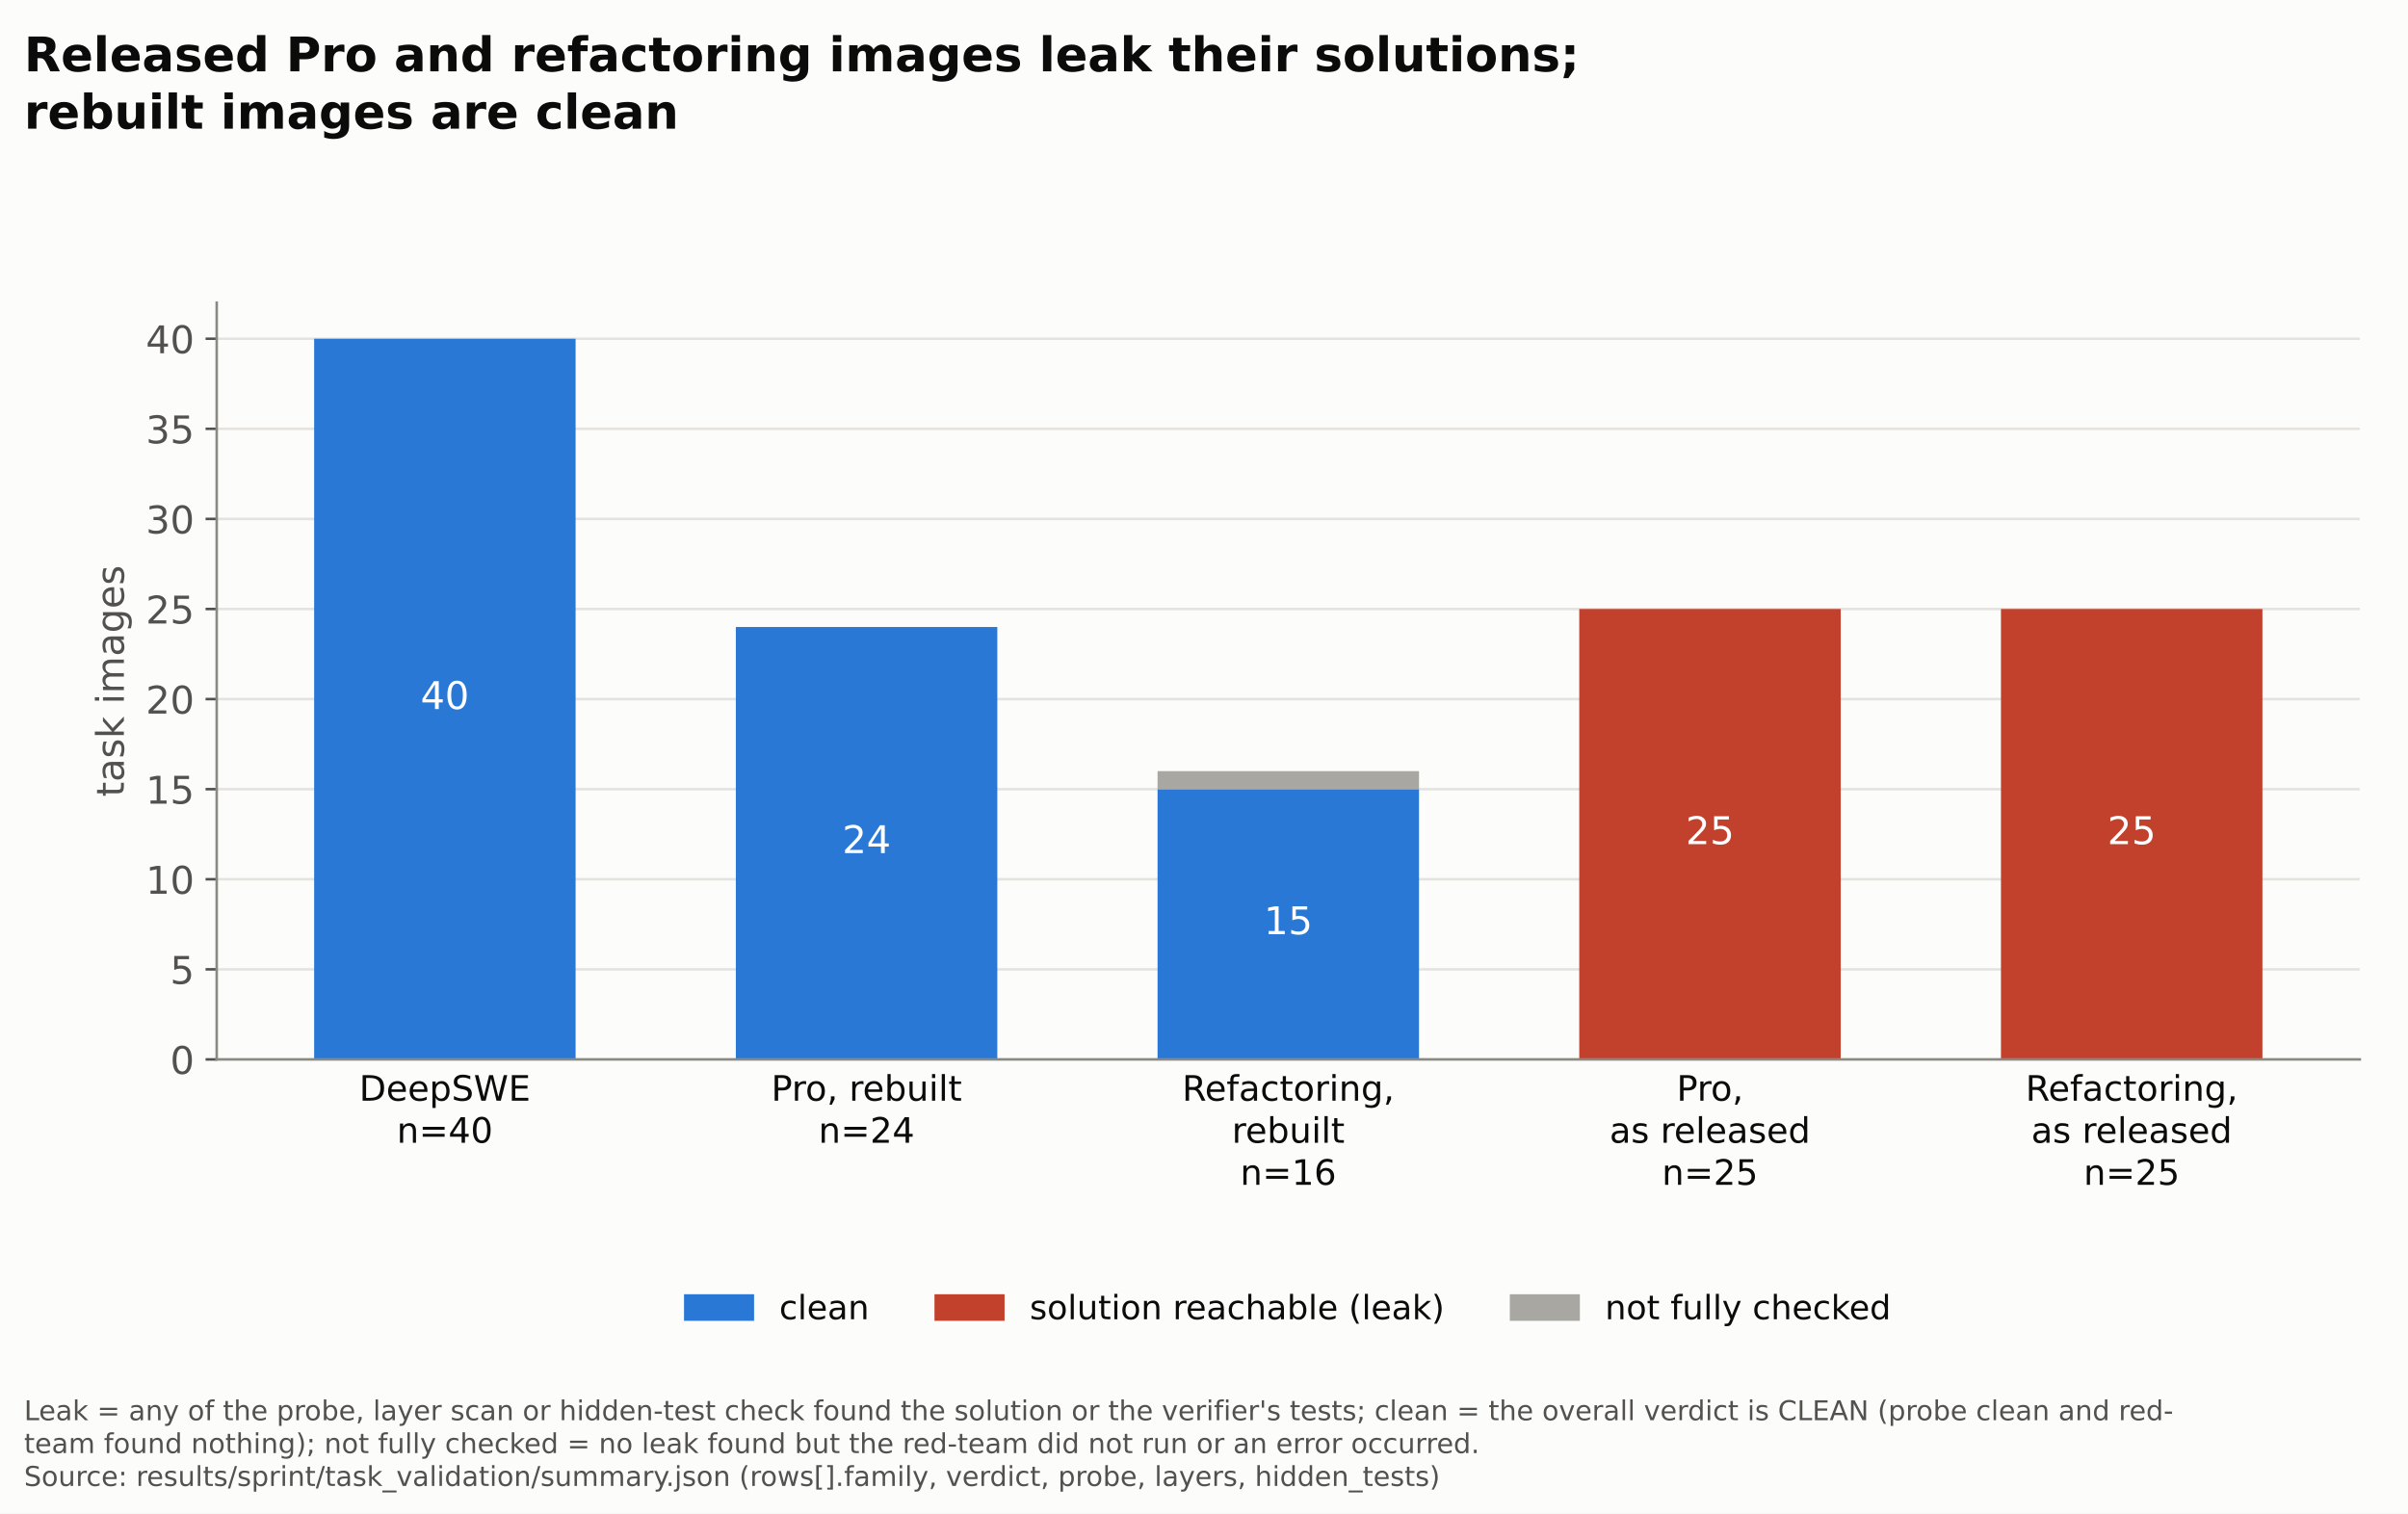
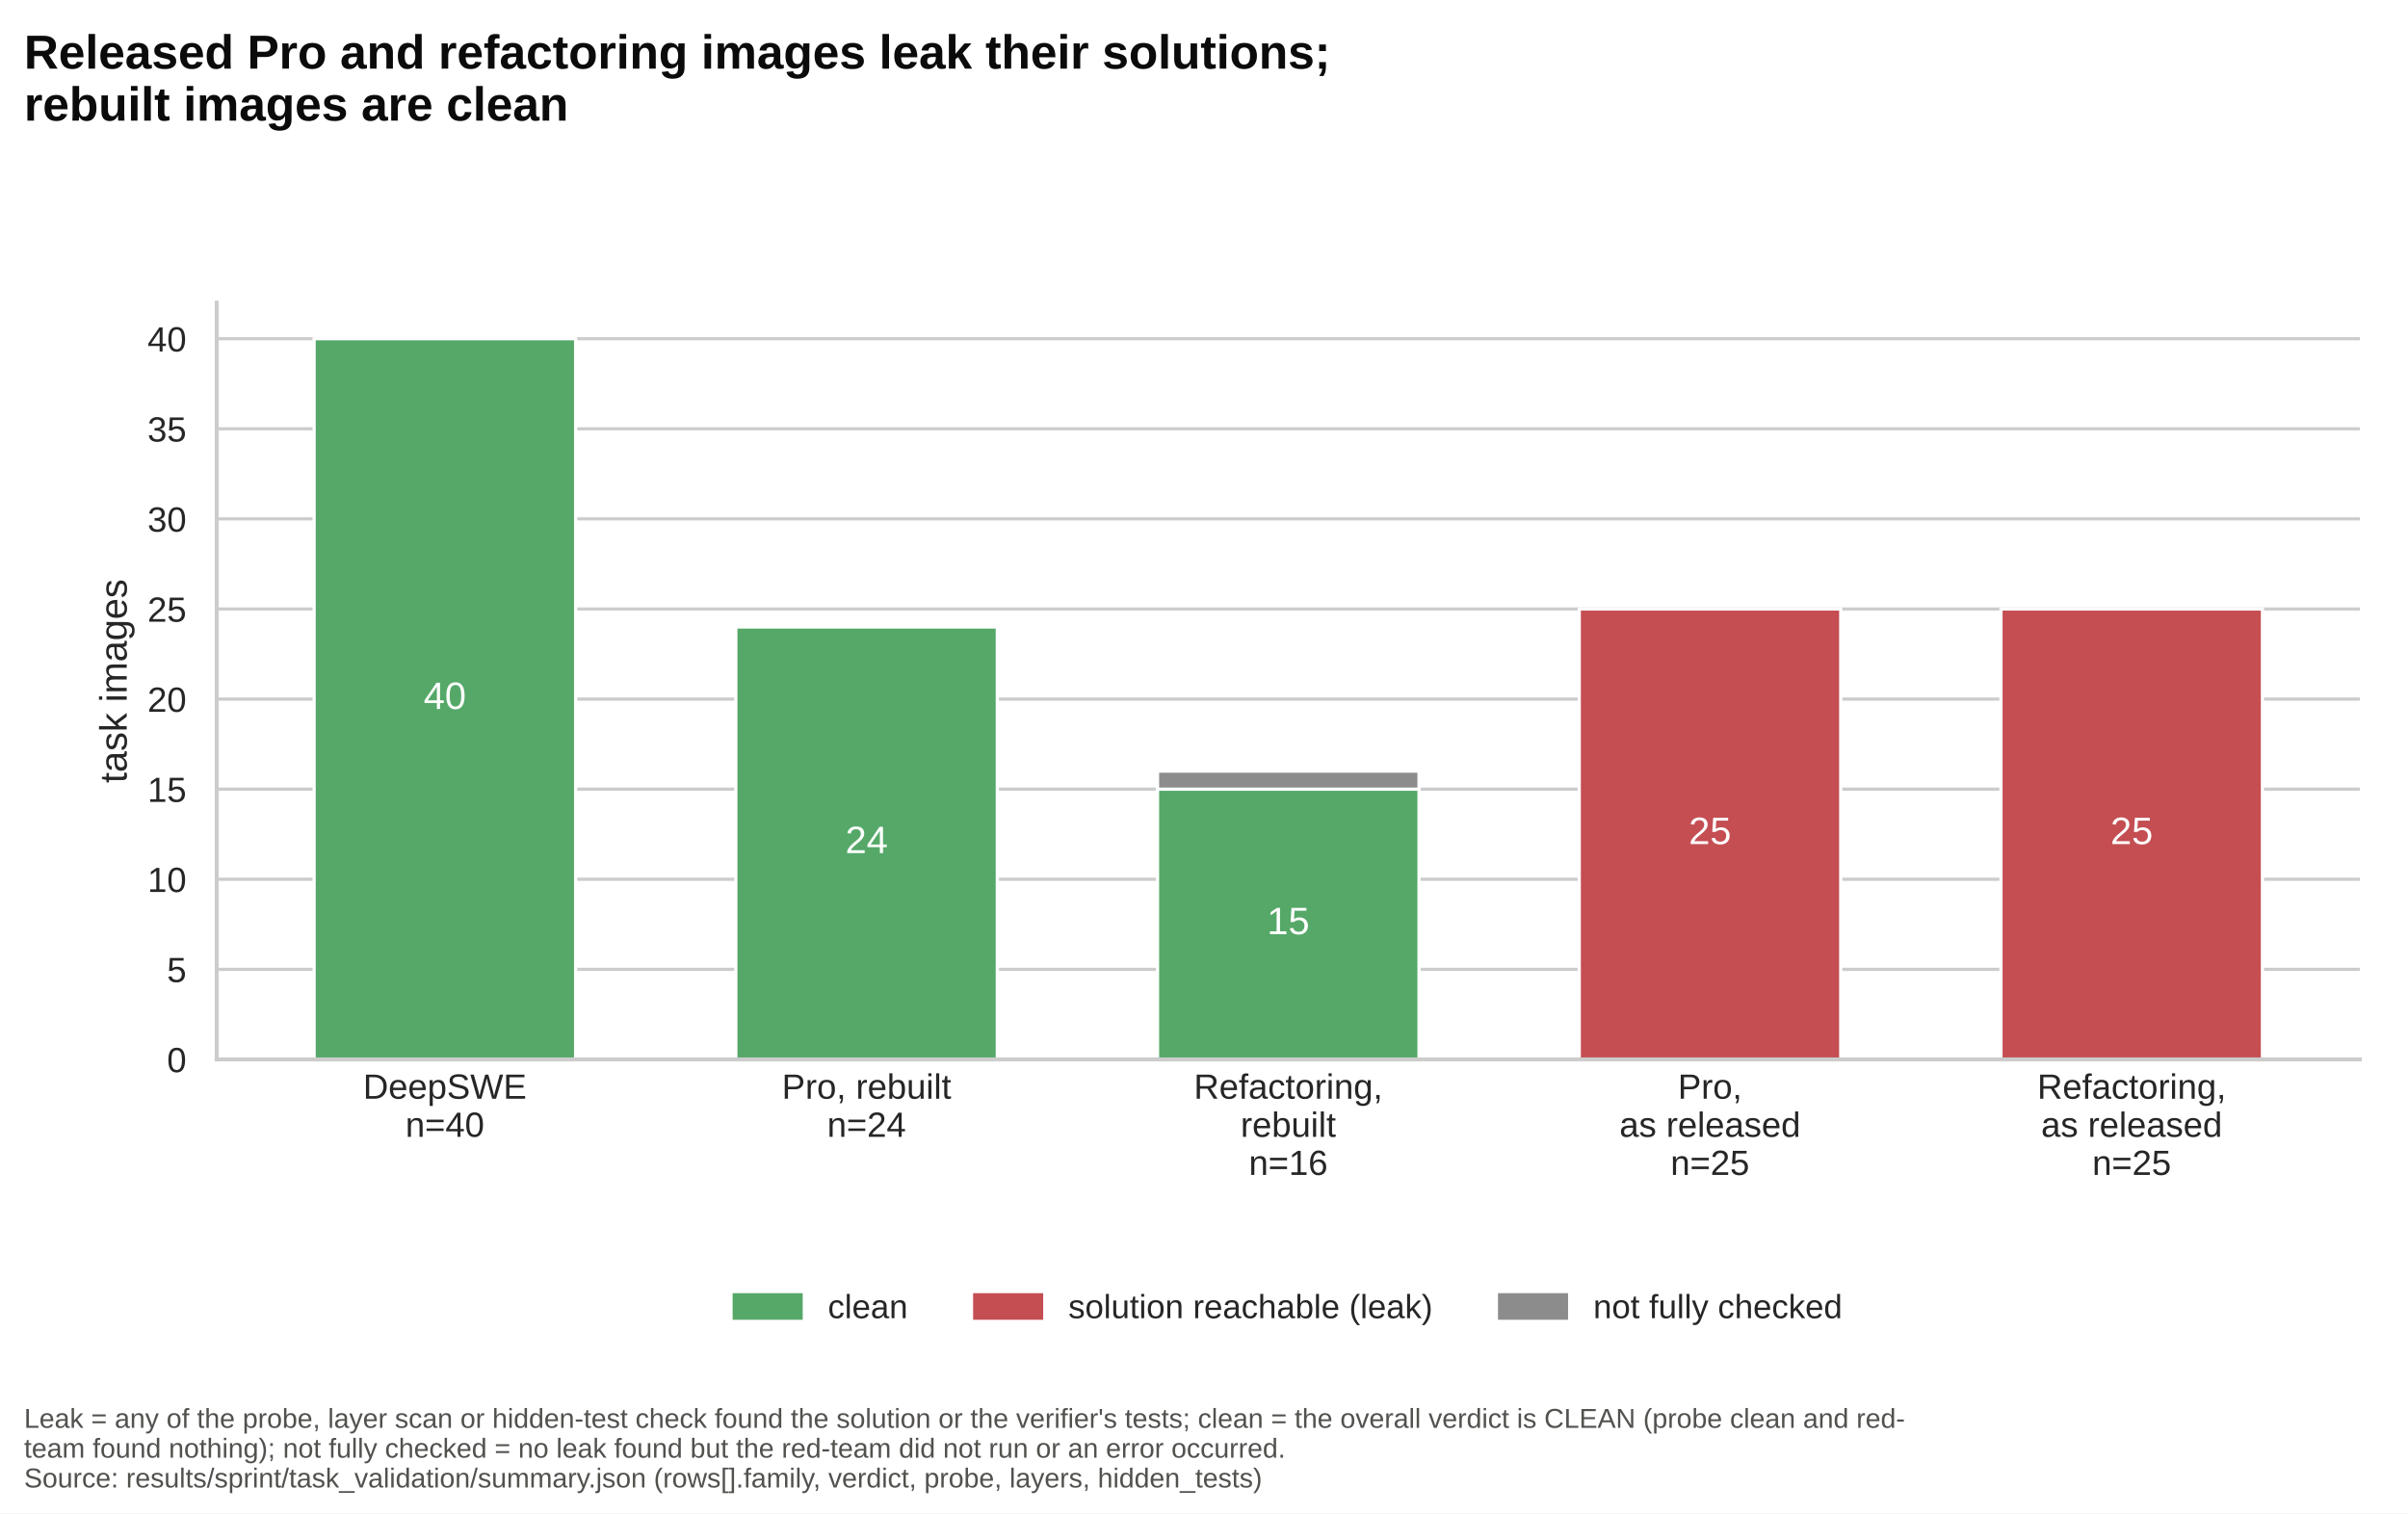
- <svg xmlns="http://www.w3.org/2000/svg" xmlns:xlink="http://www.w3.org/1999/xlink" width="756pt" height="475.2pt" viewBox="0 0 756 475.2" version="1.1">
+ <svg xmlns="http://www.w3.org/2000/svg" width="756pt" height="475.2pt" viewBox="0 0 756 475.2" version="1.1">
  <defs>
    <style type="text/css">*{stroke-linejoin: round; stroke-linecap: butt}</style>
  </defs>
  <g id="figure_1">
    <g id="patch_1">
-       <path d="M 0 475.2  L 756 475.2  L 756 0  L 0 0  z " style="fill: #fcfcfb" />
+       <path d="M 0 475.2  L 756 475.2  L 756 0  L 0 0  z " style="fill: #ffffff" />
    </g>
    <g id="axes_1">
      <g id="patch_2">
-         <path d="M 68.04 332.64  L 740.88 332.64  L 740.88 95.04  L 68.04 95.04  z " style="fill: #fcfcfb" />
+         <path d="M 68.04 332.64  L 740.88 332.64  L 740.88 95.04  L 68.04 95.04  z " style="fill: #ffffff" />
      </g>
      <g id="matplotlib.axis_1">
        <g id="xtick_1">
-           <g id="line2d_1" />
          <g id="text_1">
-             <text style="font-size: 11px; font-family: 'DejaVu Sans', 'Bitstream Vera Sans', 'Computer Modern Sans Serif', 'Lucida Grande', 'Verdana', 'Geneva', 'Lucid', 'Arial', 'Helvetica', 'Avant Garde', sans-serif; fill: #0b0b0b" transform="translate(112.7665 345.5985)">DeepSWE</text>
-             <text style="font-size: 11px; font-family: 'DejaVu Sans', 'Bitstream Vera Sans', 'Computer Modern Sans Serif', 'Lucida Grande', 'Verdana', 'Geneva', 'Lucid', 'Arial', 'Helvetica', 'Avant Garde', sans-serif; fill: #0b0b0b" transform="translate(124.5734 358.8006)">n=40</text>
+             <text style="font-size: 11px; font-family: 'Arial', 'DejaVu Sans', 'Liberation Sans', 'Bitstream Vera Sans', sans-serif; fill: #262626" transform="translate(113.9902 344.9728)">DeepSWE</text>
+             <text style="font-size: 11px; font-family: 'Arial', 'DejaVu Sans', 'Liberation Sans', 'Bitstream Vera Sans', sans-serif; fill: #262626" transform="translate(127.2787 356.9449)">n=40</text>
          </g>
        </g>
        <g id="xtick_2">
-           <g id="line2d_2" />
          <g id="text_2">
-             <text style="font-size: 11px; font-family: 'DejaVu Sans', 'Bitstream Vera Sans', 'Computer Modern Sans Serif', 'Lucida Grande', 'Verdana', 'Geneva', 'Lucid', 'Arial', 'Helvetica', 'Avant Garde', sans-serif; fill: #0b0b0b" transform="translate(242.1287 345.5994)">Pro, rebuilt</text>
-             <text style="font-size: 11px; font-family: 'DejaVu Sans', 'Bitstream Vera Sans', 'Computer Modern Sans Serif', 'Lucida Grande', 'Verdana', 'Geneva', 'Lucid', 'Arial', 'Helvetica', 'Avant Garde', sans-serif; fill: #0b0b0b" transform="translate(256.9701 358.8015)">n=24</text>
+             <text style="font-size: 11px; font-family: 'Arial', 'DejaVu Sans', 'Liberation Sans', 'Bitstream Vera Sans', sans-serif; fill: #262626" transform="translate(245.4699 344.9728)">Pro, rebuilt</text>
+             <text style="font-size: 11px; font-family: 'Arial', 'DejaVu Sans', 'Liberation Sans', 'Bitstream Vera Sans', sans-serif; fill: #262626" transform="translate(259.6754 356.9449)">n=24</text>
          </g>
        </g>
        <g id="xtick_3">
-           <g id="line2d_3" />
          <g id="text_3">
-             <text style="font-size: 11px; font-family: 'DejaVu Sans', 'Bitstream Vera Sans', 'Computer Modern Sans Serif', 'Lucida Grande', 'Verdana', 'Geneva', 'Lucid', 'Arial', 'Helvetica', 'Avant Garde', sans-serif; fill: #0b0b0b" transform="translate(371.1343 345.5994)">Refactoring,</text>
-             <text style="font-size: 11px; font-family: 'DejaVu Sans', 'Bitstream Vera Sans', 'Computer Modern Sans Serif', 'Lucida Grande', 'Verdana', 'Geneva', 'Lucid', 'Arial', 'Helvetica', 'Avant Garde', sans-serif; fill: #0b0b0b" transform="translate(386.7466 358.8024)">rebuilt</text>
-             <text style="font-size: 11px; font-family: 'DejaVu Sans', 'Bitstream Vera Sans', 'Computer Modern Sans Serif', 'Lucida Grande', 'Verdana', 'Geneva', 'Lucid', 'Arial', 'Helvetica', 'Avant Garde', sans-serif; fill: #0b0b0b" transform="translate(389.3668 372.0045)">n=16</text>
+             <text style="font-size: 11px; font-family: 'Arial', 'DejaVu Sans', 'Liberation Sans', 'Bitstream Vera Sans', sans-serif; fill: #262626" transform="translate(374.8081 344.9728)">Refactoring,</text>
+             <text style="font-size: 11px; font-family: 'Arial', 'DejaVu Sans', 'Liberation Sans', 'Bitstream Vera Sans', sans-serif; fill: #262626" transform="translate(389.4811 356.9451)">rebuilt</text>
+             <text style="font-size: 11px; font-family: 'Arial', 'DejaVu Sans', 'Liberation Sans', 'Bitstream Vera Sans', sans-serif; fill: #262626" transform="translate(392.0721 368.9173)">n=16</text>
          </g>
        </g>
        <g id="xtick_4">
-           <g id="line2d_4" />
          <g id="text_4">
-             <text style="font-size: 11px; font-family: 'DejaVu Sans', 'Bitstream Vera Sans', 'Computer Modern Sans Serif', 'Lucida Grande', 'Verdana', 'Geneva', 'Lucid', 'Arial', 'Helvetica', 'Avant Garde', sans-serif; fill: #0b0b0b" transform="translate(526.3835 345.5985)">Pro,</text>
-             <text style="font-size: 11px; font-family: 'DejaVu Sans', 'Bitstream Vera Sans', 'Computer Modern Sans Serif', 'Lucida Grande', 'Verdana', 'Geneva', 'Lucid', 'Arial', 'Helvetica', 'Avant Garde', sans-serif; fill: #0b0b0b" transform="translate(505.3254 358.8015)">as released</text>
-             <text style="font-size: 11px; font-family: 'DejaVu Sans', 'Bitstream Vera Sans', 'Computer Modern Sans Serif', 'Lucida Grande', 'Verdana', 'Geneva', 'Lucid', 'Arial', 'Helvetica', 'Avant Garde', sans-serif; fill: #0b0b0b" transform="translate(521.7635 372.0037)">n=25</text>
+             <text style="font-size: 11px; font-family: 'Arial', 'DejaVu Sans', 'Liberation Sans', 'Bitstream Vera Sans', sans-serif; fill: #262626" transform="translate(526.7702 344.9728)">Pro,</text>
+             <text style="font-size: 11px; font-family: 'Arial', 'DejaVu Sans', 'Liberation Sans', 'Bitstream Vera Sans', sans-serif; fill: #262626" transform="translate(508.4243 356.9449)">as released</text>
+             <text style="font-size: 11px; font-family: 'Arial', 'DejaVu Sans', 'Liberation Sans', 'Bitstream Vera Sans', sans-serif; fill: #262626" transform="translate(524.4688 368.9171)">n=25</text>
          </g>
        </g>
        <g id="xtick_5">
-           <g id="line2d_5" />
          <g id="text_5">
-             <text style="font-size: 11px; font-family: 'DejaVu Sans', 'Bitstream Vera Sans', 'Computer Modern Sans Serif', 'Lucida Grande', 'Verdana', 'Geneva', 'Lucid', 'Arial', 'Helvetica', 'Avant Garde', sans-serif; fill: #0b0b0b" transform="translate(635.9277 345.5994)">Refactoring,</text>
-             <text style="font-size: 11px; font-family: 'DejaVu Sans', 'Bitstream Vera Sans', 'Computer Modern Sans Serif', 'Lucida Grande', 'Verdana', 'Geneva', 'Lucid', 'Arial', 'Helvetica', 'Avant Garde', sans-serif; fill: #0b0b0b" transform="translate(637.7221 358.8024)">as released</text>
-             <text style="font-size: 11px; font-family: 'DejaVu Sans', 'Bitstream Vera Sans', 'Computer Modern Sans Serif', 'Lucida Grande', 'Verdana', 'Geneva', 'Lucid', 'Arial', 'Helvetica', 'Avant Garde', sans-serif; fill: #0b0b0b" transform="translate(654.1602 372.0045)">n=25</text>
+             <text style="font-size: 11px; font-family: 'Arial', 'DejaVu Sans', 'Liberation Sans', 'Bitstream Vera Sans', sans-serif; fill: #262626" transform="translate(639.6015 344.9728)">Refactoring,</text>
+             <text style="font-size: 11px; font-family: 'Arial', 'DejaVu Sans', 'Liberation Sans', 'Bitstream Vera Sans', sans-serif; fill: #262626" transform="translate(640.821 356.9451)">as released</text>
+             <text style="font-size: 11px; font-family: 'Arial', 'DejaVu Sans', 'Liberation Sans', 'Bitstream Vera Sans', sans-serif; fill: #262626" transform="translate(656.8655 368.9173)">n=25</text>
          </g>
        </g>
      </g>
      <g id="matplotlib.axis_2">
        <g id="ytick_1">
+           <g id="line2d_1">
+             <path d="M 68.04 332.64  L 740.88 332.64  " clip-path="url(#p49c14de460)" style="fill: none; stroke: #cccccc; stroke-linecap: round" />
+           </g>
+           <g id="text_6">
+             <text style="font-size: 11px; font-family: 'Arial', 'DejaVu Sans', 'Liberation Sans', 'Bitstream Vera Sans', sans-serif; text-anchor: end; fill: #262626" x="58.54" y="336.644" transform="rotate(-0 58.54 336.6442)">0</text>
+           </g>
+         </g>
+         <g id="ytick_2">
+           <g id="line2d_2">
+             <path d="M 68.04 304.354  L 740.88 304.354  " clip-path="url(#p49c14de460)" style="fill: none; stroke: #cccccc; stroke-linecap: round" />
+           </g>
+           <g id="text_7">
+             <text style="font-size: 11px; font-family: 'Arial', 'DejaVu Sans', 'Liberation Sans', 'Bitstream Vera Sans', sans-serif; text-anchor: end; fill: #262626" x="58.54" y="308.358" transform="rotate(-0 58.54 308.3584)">5</text>
+           </g>
+         </g>
+         <g id="ytick_3">
+           <g id="line2d_3">
+             <path d="M 68.04 276.069  L 740.88 276.069  " clip-path="url(#p49c14de460)" style="fill: none; stroke: #cccccc; stroke-linecap: round" />
+           </g>
+           <g id="text_8">
+             <text style="font-size: 11px; font-family: 'Arial', 'DejaVu Sans', 'Liberation Sans', 'Bitstream Vera Sans', sans-serif; text-anchor: end; fill: #262626" x="58.54" y="280.073" transform="rotate(-0 58.54 280.0727)">10</text>
+           </g>
+         </g>
+         <g id="ytick_4">
+           <g id="line2d_4">
+             <path d="M 68.04 247.783  L 740.88 247.783  " clip-path="url(#p49c14de460)" style="fill: none; stroke: #cccccc; stroke-linecap: round" />
+           </g>
+           <g id="text_9">
+             <text style="font-size: 11px; font-family: 'Arial', 'DejaVu Sans', 'Liberation Sans', 'Bitstream Vera Sans', sans-serif; text-anchor: end; fill: #262626" x="58.54" y="251.787" transform="rotate(-0 58.54 251.787)">15</text>
+           </g>
+         </g>
+         <g id="ytick_5">
+           <g id="line2d_5">
+             <path d="M 68.04 219.497  L 740.88 219.497  " clip-path="url(#p49c14de460)" style="fill: none; stroke: #cccccc; stroke-linecap: round" />
+           </g>
+           <g id="text_10">
+             <text style="font-size: 11px; font-family: 'Arial', 'DejaVu Sans', 'Liberation Sans', 'Bitstream Vera Sans', sans-serif; text-anchor: end; fill: #262626" x="58.54" y="223.501" transform="rotate(-0 58.54 223.5013)">20</text>
+           </g>
+         </g>
+         <g id="ytick_6">
          <g id="line2d_6">
-             <path d="M 68.04 332.64  L 740.88 332.64  " clip-path="url(#pecd1e2dd4f)" style="fill: none; stroke: #e4e3df; stroke-width: 0.8; stroke-linecap: square" />
-           </g>
+             <path d="M 68.04 191.211  L 740.88 191.211  " clip-path="url(#p49c14de460)" style="fill: none; stroke: #cccccc; stroke-linecap: round" />
+           </g>
+           <g id="text_11">
+             <text style="font-size: 11px; font-family: 'Arial', 'DejaVu Sans', 'Liberation Sans', 'Bitstream Vera Sans', sans-serif; text-anchor: end; fill: #262626" x="58.54" y="195.216" transform="rotate(-0 58.54 195.2156)">25</text>
+           </g>
+         </g>
+         <g id="ytick_7">
          <g id="line2d_7">
-             <defs>
-               <path id="ma52564b66b" d="M 0 0  L -3.5 0  " style="stroke: #52514e; stroke-width: 0.8" />
-             </defs>
-             <g>
-               <use xlink:href="#ma52564b66b" x="68.04" y="332.64" style="fill: #52514e; stroke: #52514e; stroke-width: 0.8" />
-             </g>
-           </g>
-           <g id="text_6">
-             <text style="font-size: 12px; font-family: 'DejaVu Sans', 'Bitstream Vera Sans', 'Computer Modern Sans Serif', 'Lucida Grande', 'Verdana', 'Geneva', 'Lucid', 'Arial', 'Helvetica', 'Avant Garde', sans-serif; text-anchor: end; fill: #52514e" x="61.04" y="337.199" transform="rotate(-0 61.04 337.1986)">0</text>
-           </g>
-         </g>
-         <g id="ytick_2">
+             <path d="M 68.04 162.926  L 740.88 162.926  " clip-path="url(#p49c14de460)" style="fill: none; stroke: #cccccc; stroke-linecap: round" />
+           </g>
+           <g id="text_12">
+             <text style="font-size: 11px; font-family: 'Arial', 'DejaVu Sans', 'Liberation Sans', 'Bitstream Vera Sans', sans-serif; text-anchor: end; fill: #262626" x="58.54" y="166.93" transform="rotate(-0 58.54 166.9299)">30</text>
+           </g>
+         </g>
+         <g id="ytick_8">
          <g id="line2d_8">
-             <path d="M 68.04 304.354  L 740.88 304.354  " clip-path="url(#pecd1e2dd4f)" style="fill: none; stroke: #e4e3df; stroke-width: 0.8; stroke-linecap: square" />
-           </g>
+             <path d="M 68.04 134.64  L 740.88 134.64  " clip-path="url(#p49c14de460)" style="fill: none; stroke: #cccccc; stroke-linecap: round" />
+           </g>
+           <g id="text_13">
+             <text style="font-size: 11px; font-family: 'Arial', 'DejaVu Sans', 'Liberation Sans', 'Bitstream Vera Sans', sans-serif; text-anchor: end; fill: #262626" x="58.54" y="138.644" transform="rotate(-0 58.54 138.6441)">35</text>
+           </g>
+         </g>
+         <g id="ytick_9">
          <g id="line2d_9">
-             <g>
-               <use xlink:href="#ma52564b66b" x="68.04" y="304.354" style="fill: #52514e; stroke: #52514e; stroke-width: 0.8" />
-             </g>
-           </g>
-           <g id="text_7">
-             <text style="font-size: 12px; font-family: 'DejaVu Sans', 'Bitstream Vera Sans', 'Computer Modern Sans Serif', 'Lucida Grande', 'Verdana', 'Geneva', 'Lucid', 'Arial', 'Helvetica', 'Avant Garde', sans-serif; text-anchor: end; fill: #52514e" x="61.04" y="308.913" transform="rotate(-0 61.04 308.9129)">5</text>
-           </g>
-         </g>
-         <g id="ytick_3">
-           <g id="line2d_10">
-             <path d="M 68.04 276.069  L 740.88 276.069  " clip-path="url(#pecd1e2dd4f)" style="fill: none; stroke: #e4e3df; stroke-width: 0.8; stroke-linecap: square" />
-           </g>
-           <g id="line2d_11">
-             <g>
-               <use xlink:href="#ma52564b66b" x="68.04" y="276.069" style="fill: #52514e; stroke: #52514e; stroke-width: 0.8" />
-             </g>
-           </g>
-           <g id="text_8">
-             <text style="font-size: 12px; font-family: 'DejaVu Sans', 'Bitstream Vera Sans', 'Computer Modern Sans Serif', 'Lucida Grande', 'Verdana', 'Geneva', 'Lucid', 'Arial', 'Helvetica', 'Avant Garde', sans-serif; text-anchor: end; fill: #52514e" x="61.04" y="280.627" transform="rotate(-0 61.04 280.6272)">10</text>
-           </g>
-         </g>
-         <g id="ytick_4">
-           <g id="line2d_12">
-             <path d="M 68.04 247.783  L 740.88 247.783  " clip-path="url(#pecd1e2dd4f)" style="fill: none; stroke: #e4e3df; stroke-width: 0.8; stroke-linecap: square" />
-           </g>
-           <g id="line2d_13">
-             <g>
-               <use xlink:href="#ma52564b66b" x="68.04" y="247.783" style="fill: #52514e; stroke: #52514e; stroke-width: 0.8" />
-             </g>
-           </g>
-           <g id="text_9">
-             <text style="font-size: 12px; font-family: 'DejaVu Sans', 'Bitstream Vera Sans', 'Computer Modern Sans Serif', 'Lucida Grande', 'Verdana', 'Geneva', 'Lucid', 'Arial', 'Helvetica', 'Avant Garde', sans-serif; text-anchor: end; fill: #52514e" x="61.04" y="252.341" transform="rotate(-0 61.04 252.3415)">15</text>
-           </g>
-         </g>
-         <g id="ytick_5">
-           <g id="line2d_14">
-             <path d="M 68.04 219.497  L 740.88 219.497  " clip-path="url(#pecd1e2dd4f)" style="fill: none; stroke: #e4e3df; stroke-width: 0.8; stroke-linecap: square" />
-           </g>
-           <g id="line2d_15">
-             <g>
-               <use xlink:href="#ma52564b66b" x="68.04" y="219.497" style="fill: #52514e; stroke: #52514e; stroke-width: 0.8" />
-             </g>
-           </g>
-           <g id="text_10">
-             <text style="font-size: 12px; font-family: 'DejaVu Sans', 'Bitstream Vera Sans', 'Computer Modern Sans Serif', 'Lucida Grande', 'Verdana', 'Geneva', 'Lucid', 'Arial', 'Helvetica', 'Avant Garde', sans-serif; text-anchor: end; fill: #52514e" x="61.04" y="224.056" transform="rotate(-0 61.04 224.0557)">20</text>
-           </g>
-         </g>
-         <g id="ytick_6">
-           <g id="line2d_16">
-             <path d="M 68.04 191.211  L 740.88 191.211  " clip-path="url(#pecd1e2dd4f)" style="fill: none; stroke: #e4e3df; stroke-width: 0.8; stroke-linecap: square" />
-           </g>
-           <g id="line2d_17">
-             <g>
-               <use xlink:href="#ma52564b66b" x="68.04" y="191.211" style="fill: #52514e; stroke: #52514e; stroke-width: 0.8" />
-             </g>
-           </g>
-           <g id="text_11">
-             <text style="font-size: 12px; font-family: 'DejaVu Sans', 'Bitstream Vera Sans', 'Computer Modern Sans Serif', 'Lucida Grande', 'Verdana', 'Geneva', 'Lucid', 'Arial', 'Helvetica', 'Avant Garde', sans-serif; text-anchor: end; fill: #52514e" x="61.04" y="195.77" transform="rotate(-0 61.04 195.77)">25</text>
-           </g>
-         </g>
-         <g id="ytick_7">
-           <g id="line2d_18">
-             <path d="M 68.04 162.926  L 740.88 162.926  " clip-path="url(#pecd1e2dd4f)" style="fill: none; stroke: #e4e3df; stroke-width: 0.8; stroke-linecap: square" />
-           </g>
-           <g id="line2d_19">
-             <g>
-               <use xlink:href="#ma52564b66b" x="68.04" y="162.926" style="fill: #52514e; stroke: #52514e; stroke-width: 0.8" />
-             </g>
-           </g>
-           <g id="text_12">
-             <text style="font-size: 12px; font-family: 'DejaVu Sans', 'Bitstream Vera Sans', 'Computer Modern Sans Serif', 'Lucida Grande', 'Verdana', 'Geneva', 'Lucid', 'Arial', 'Helvetica', 'Avant Garde', sans-serif; text-anchor: end; fill: #52514e" x="61.04" y="167.484" transform="rotate(-0 61.04 167.4843)">30</text>
-           </g>
-         </g>
-         <g id="ytick_8">
-           <g id="line2d_20">
-             <path d="M 68.04 134.64  L 740.88 134.64  " clip-path="url(#pecd1e2dd4f)" style="fill: none; stroke: #e4e3df; stroke-width: 0.8; stroke-linecap: square" />
-           </g>
-           <g id="line2d_21">
-             <g>
-               <use xlink:href="#ma52564b66b" x="68.04" y="134.64" style="fill: #52514e; stroke: #52514e; stroke-width: 0.8" />
-             </g>
-           </g>
-           <g id="text_13">
-             <text style="font-size: 12px; font-family: 'DejaVu Sans', 'Bitstream Vera Sans', 'Computer Modern Sans Serif', 'Lucida Grande', 'Verdana', 'Geneva', 'Lucid', 'Arial', 'Helvetica', 'Avant Garde', sans-serif; text-anchor: end; fill: #52514e" x="61.04" y="139.199" transform="rotate(-0 61.04 139.1986)">35</text>
-           </g>
-         </g>
-         <g id="ytick_9">
-           <g id="line2d_22">
-             <path d="M 68.04 106.354  L 740.88 106.354  " clip-path="url(#pecd1e2dd4f)" style="fill: none; stroke: #e4e3df; stroke-width: 0.8; stroke-linecap: square" />
-           </g>
-           <g id="line2d_23">
-             <g>
-               <use xlink:href="#ma52564b66b" x="68.04" y="106.354" style="fill: #52514e; stroke: #52514e; stroke-width: 0.8" />
-             </g>
+             <path d="M 68.04 106.354  L 740.88 106.354  " clip-path="url(#p49c14de460)" style="fill: none; stroke: #cccccc; stroke-linecap: round" />
          </g>
          <g id="text_14">
-             <text style="font-size: 12px; font-family: 'DejaVu Sans', 'Bitstream Vera Sans', 'Computer Modern Sans Serif', 'Lucida Grande', 'Verdana', 'Geneva', 'Lucid', 'Arial', 'Helvetica', 'Avant Garde', sans-serif; text-anchor: end; fill: #52514e" x="61.04" y="110.913" transform="rotate(-0 61.04 110.9129)">40</text>
+             <text style="font-size: 11px; font-family: 'Arial', 'DejaVu Sans', 'Liberation Sans', 'Bitstream Vera Sans', sans-serif; text-anchor: end; fill: #262626" x="58.54" y="110.358" transform="rotate(-0 58.54 110.3584)">40</text>
          </g>
        </g>
        <g id="text_15">
-           <text style="font-size: 12px; font-family: 'DejaVu Sans', 'Bitstream Vera Sans', 'Computer Modern Sans Serif', 'Lucida Grande', 'Verdana', 'Geneva', 'Lucid', 'Arial', 'Helvetica', 'Avant Garde', sans-serif; text-anchor: middle; fill: #52514e" x="38.887" y="213.84" transform="rotate(-90 38.88719 213.84)">task images</text>
+           <text style="font-size: 12px; font-family: 'Arial', 'DejaVu Sans', 'Liberation Sans', 'Bitstream Vera Sans', sans-serif; text-anchor: middle; fill: #262626" x="39.78" y="213.84" transform="rotate(-90 39.78031 213.84)">task images</text>
        </g>
      </g>
      <g id="patch_3">
-         <path d="M 98.624 332.64  L 180.71 332.64  L 180.71 106.354  L 98.624 106.354  z " clip-path="url(#pecd1e2dd4f)" style="fill: #2a78d6" />
+         <path d="M 98.624 332.64  L 180.71 332.64  L 180.71 106.354  L 98.624 106.354  z " clip-path="url(#p49c14de460)" style="fill: #55a868; stroke: #ffffff; stroke-linejoin: miter" />
      </g>
      <g id="patch_4">
-         <path d="M 231.02 332.64  L 313.106 332.64  L 313.106 196.869  L 231.02 196.869  z " clip-path="url(#pecd1e2dd4f)" style="fill: #2a78d6" />
+         <path d="M 231.02 332.64  L 313.106 332.64  L 313.106 196.869  L 231.02 196.869  z " clip-path="url(#p49c14de460)" style="fill: #55a868; stroke: #ffffff; stroke-linejoin: miter" />
      </g>
      <g id="patch_5">
-         <path d="M 363.417 332.64  L 445.503 332.64  L 445.503 247.783  L 363.417 247.783  z " clip-path="url(#pecd1e2dd4f)" style="fill: #2a78d6" />
+         <path d="M 363.417 332.64  L 445.503 332.64  L 445.503 247.783  L 363.417 247.783  z " clip-path="url(#p49c14de460)" style="fill: #55a868; stroke: #ffffff; stroke-linejoin: miter" />
      </g>
      <g id="patch_6">
-         <path d="M 363.417 247.783  L 445.503 247.783  L 445.503 242.126  L 363.417 242.126  z " clip-path="url(#pecd1e2dd4f)" style="fill: #a8a7a1" />
+         <path d="M 363.417 247.783  L 445.503 247.783  L 445.503 242.126  L 363.417 242.126  z " clip-path="url(#p49c14de460)" style="fill: #8c8c8c; stroke: #ffffff; stroke-linejoin: miter" />
      </g>
      <g id="patch_7">
-         <path d="M 495.814 332.64  L 577.9 332.64  L 577.9 191.211  L 495.814 191.211  z " clip-path="url(#pecd1e2dd4f)" style="fill: #c2412d" />
+         <path d="M 495.814 332.64  L 577.9 332.64  L 577.9 191.211  L 495.814 191.211  z " clip-path="url(#p49c14de460)" style="fill: #c44e52; stroke: #ffffff; stroke-linejoin: miter" />
      </g>
      <g id="patch_8">
-         <path d="M 628.21 332.64  L 710.296 332.64  L 710.296 191.211  L 628.21 191.211  z " clip-path="url(#pecd1e2dd4f)" style="fill: #c2412d" />
+         <path d="M 628.21 332.64  L 710.296 332.64  L 710.296 191.211  L 628.21 191.211  z " clip-path="url(#p49c14de460)" style="fill: #c44e52; stroke: #ffffff; stroke-linejoin: miter" />
      </g>
      <g id="patch_9">
-         <path d="M 68.04 332.64  L 68.04 95.04  " style="fill: none; stroke: #8a8984; stroke-width: 0.8; stroke-linejoin: miter; stroke-linecap: square" />
+         <path d="M 68.04 332.64  L 68.04 95.04  " style="fill: none; stroke: #cccccc; stroke-width: 1.25; stroke-linejoin: miter; stroke-linecap: square" />
      </g>
      <g id="patch_10">
-         <path d="M 68.04 332.64  L 740.88 332.64  " style="fill: none; stroke: #8a8984; stroke-width: 0.8; stroke-linejoin: miter; stroke-linecap: square" />
+         <path d="M 68.04 332.64  L 740.88 332.64  " style="fill: none; stroke: #cccccc; stroke-width: 1.25; stroke-linejoin: miter; stroke-linecap: square" />
      </g>
      <g id="text_16">
-         <text style="font-size: 12px; font-family: 'DejaVu Sans', 'Bitstream Vera Sans', 'Computer Modern Sans Serif', 'Lucida Grande', 'Verdana', 'Geneva', 'Lucid', 'Arial', 'Helvetica', 'Avant Garde', sans-serif; text-anchor: middle; fill: #ffffff" x="139.667" y="222.614" transform="rotate(-0 139.6666 222.6143)">40</text>
+         <text style="font-size: 12px; font-family: 'Arial', 'DejaVu Sans', 'Liberation Sans', 'Bitstream Vera Sans', sans-serif; text-anchor: middle; fill: #ffffff" x="139.667" y="222.603" transform="rotate(-0 139.6666 222.6026)">40</text>
      </g>
      <g id="text_17">
-         <text style="font-size: 12px; font-family: 'DejaVu Sans', 'Bitstream Vera Sans', 'Computer Modern Sans Serif', 'Lucida Grande', 'Verdana', 'Geneva', 'Lucid', 'Arial', 'Helvetica', 'Avant Garde', sans-serif; text-anchor: middle; fill: #ffffff" x="272.063" y="267.871" transform="rotate(-0 272.0633 267.8715)">24</text>
+         <text style="font-size: 12px; font-family: 'Arial', 'DejaVu Sans', 'Liberation Sans', 'Bitstream Vera Sans', sans-serif; text-anchor: middle; fill: #ffffff" x="272.063" y="267.86" transform="rotate(-0 272.0633 267.8598)">24</text>
      </g>
      <g id="text_18">
-         <text style="font-size: 12px; font-family: 'DejaVu Sans', 'Bitstream Vera Sans', 'Computer Modern Sans Serif', 'Lucida Grande', 'Verdana', 'Geneva', 'Lucid', 'Arial', 'Helvetica', 'Avant Garde', sans-serif; text-anchor: middle; fill: #ffffff" x="404.46" y="293.329" transform="rotate(-0 404.46 293.3286)">15</text>
+         <text style="font-size: 12px; font-family: 'Arial', 'DejaVu Sans', 'Liberation Sans', 'Bitstream Vera Sans', sans-serif; text-anchor: middle; fill: #ffffff" x="404.46" y="293.317" transform="rotate(-0 404.46 293.3169)">15</text>
      </g>
      <g id="text_19">
-         <text style="font-size: 12px; font-family: 'DejaVu Sans', 'Bitstream Vera Sans', 'Computer Modern Sans Serif', 'Lucida Grande', 'Verdana', 'Geneva', 'Lucid', 'Arial', 'Helvetica', 'Avant Garde', sans-serif; text-anchor: middle; fill: #ffffff" x="536.857" y="265.043" transform="rotate(-0 536.8567 265.0429)">25</text>
+         <text style="font-size: 12px; font-family: 'Arial', 'DejaVu Sans', 'Liberation Sans', 'Bitstream Vera Sans', sans-serif; text-anchor: middle; fill: #ffffff" x="536.857" y="265.031" transform="rotate(-0 536.8567 265.0312)">25</text>
      </g>
      <g id="text_20">
-         <text style="font-size: 12px; font-family: 'DejaVu Sans', 'Bitstream Vera Sans', 'Computer Modern Sans Serif', 'Lucida Grande', 'Verdana', 'Geneva', 'Lucid', 'Arial', 'Helvetica', 'Avant Garde', sans-serif; text-anchor: middle; fill: #ffffff" x="669.253" y="265.043" transform="rotate(-0 669.2534 265.0429)">25</text>
+         <text style="font-size: 12px; font-family: 'Arial', 'DejaVu Sans', 'Liberation Sans', 'Bitstream Vera Sans', sans-serif; text-anchor: middle; fill: #ffffff" x="669.253" y="265.031" transform="rotate(-0 669.2534 265.0312)">25</text>
      </g>
      <g id="legend_1">
        <g id="patch_11">
-           <path d="M 215.246 414.22  L 236.246 414.22  L 236.246 406.87  L 215.246 406.87  z " style="fill: #2a78d6; stroke: #2a78d6; stroke-linejoin: miter" />
+           <path d="M 230.512 413.886  L 251.512 413.886  L 251.512 406.536  L 230.512 406.536  z " style="fill: #55a868; stroke: #55a868; stroke-linejoin: miter" />
        </g>
        <g id="text_21">
-           <text style="font-size: 10.5px; font-family: 'DejaVu Sans', 'Bitstream Vera Sans', 'Computer Modern Sans Serif', 'Lucida Grande', 'Verdana', 'Geneva', 'Lucid', 'Arial', 'Helvetica', 'Avant Garde', sans-serif; text-anchor: start; fill: #0b0b0b" x="244.646" y="414.22" transform="rotate(-0 244.6459 414.2204)">clean</text>
+           <text style="font-size: 10.5px; font-family: 'Arial', 'DejaVu Sans', 'Liberation Sans', 'Bitstream Vera Sans', sans-serif; text-anchor: start; fill: #262626" x="259.912" y="413.886" transform="rotate(-0 259.9119 413.8863)">clean</text>
        </g>
        <g id="patch_12">
-           <path d="M 293.886 414.22  L 314.886 414.22  L 314.886 406.87  L 293.886 406.87  z " style="fill: #c2412d; stroke: #c2412d; stroke-linejoin: miter" />
+           <path d="M 306.012 413.886  L 327.012 413.886  L 327.012 406.536  L 306.012 406.536  z " style="fill: #c44e52; stroke: #c44e52; stroke-linejoin: miter" />
        </g>
        <g id="text_22">
-           <text style="font-size: 10.5px; font-family: 'DejaVu Sans', 'Bitstream Vera Sans', 'Computer Modern Sans Serif', 'Lucida Grande', 'Verdana', 'Geneva', 'Lucid', 'Arial', 'Helvetica', 'Avant Garde', sans-serif; text-anchor: start; fill: #0b0b0b" x="323.286" y="414.22" transform="rotate(-0 323.286 414.2204)">solution reachable (leak)</text>
+           <text style="font-size: 10.5px; font-family: 'Arial', 'DejaVu Sans', 'Liberation Sans', 'Bitstream Vera Sans', sans-serif; text-anchor: start; fill: #262626" x="335.412" y="413.886" transform="rotate(-0 335.4118 413.8863)">solution reachable (leak)</text>
        </g>
        <g id="patch_13">
-           <path d="M 474.511 414.22  L 495.511 414.22  L 495.511 406.87  L 474.511 406.87  z " style="fill: #a8a7a1; stroke: #a8a7a1; stroke-linejoin: miter" />
+           <path d="M 470.801 413.886  L 491.801 413.886  L 491.801 406.536  L 470.801 406.536  z " style="fill: #8c8c8c; stroke: #8c8c8c; stroke-linejoin: miter" />
        </g>
        <g id="text_23">
-           <text style="font-size: 10.5px; font-family: 'DejaVu Sans', 'Bitstream Vera Sans', 'Computer Modern Sans Serif', 'Lucida Grande', 'Verdana', 'Geneva', 'Lucid', 'Arial', 'Helvetica', 'Avant Garde', sans-serif; text-anchor: start; fill: #0b0b0b" x="503.911" y="414.22" transform="rotate(-0 503.9106 414.2204)">not fully checked</text>
+           <text style="font-size: 10.5px; font-family: 'Arial', 'DejaVu Sans', 'Liberation Sans', 'Bitstream Vera Sans', sans-serif; text-anchor: start; fill: #262626" x="500.201" y="413.886" transform="rotate(-0 500.2011 413.8863)">not fully checked</text>
        </g>
      </g>
    </g>
    <g id="text_24">
-       <text style="font-weight: 700; font-size: 15px; font-family: 'DejaVu Sans', 'Bitstream Vera Sans', 'Computer Modern Sans Serif', 'Lucida Grande', 'Verdana', 'Geneva', 'Lucid', 'Arial', 'Helvetica', 'Avant Garde', sans-serif; fill: #0b0b0b" transform="translate(7.56 22.40312)">Released Pro and refactoring images leak their solutions;</text>
-       <text style="font-weight: 700; font-size: 15px; font-family: 'DejaVu Sans', 'Bitstream Vera Sans', 'Computer Modern Sans Serif', 'Lucida Grande', 'Verdana', 'Geneva', 'Lucid', 'Arial', 'Helvetica', 'Avant Garde', sans-serif; fill: #0b0b0b" transform="translate(7.56 40.40722)">rebuilt images are clean</text>
+       <text style="font-weight: 700; font-size: 15px; font-family: 'Arial', 'DejaVu Sans', 'Liberation Sans', 'Bitstream Vera Sans', sans-serif; fill: #0b0b0b" transform="translate(7.56 21.54868)">Released Pro and refactoring images leak their solutions;</text>
+       <text style="font-weight: 700; font-size: 15px; font-family: 'Arial', 'DejaVu Sans', 'Liberation Sans', 'Bitstream Vera Sans', sans-serif; fill: #0b0b0b" transform="translate(7.56 37.87465)">rebuilt images are clean</text>
    </g>
    <g id="text_25">
-       <text style="font-size: 8.6px; font-family: 'DejaVu Sans', 'Bitstream Vera Sans', 'Computer Modern Sans Serif', 'Lucida Grande', 'Verdana', 'Geneva', 'Lucid', 'Arial', 'Helvetica', 'Avant Garde', sans-serif; fill: #52514e" transform="translate(7.56 445.926)">Leak = any of the probe, layer scan or hidden-test check found the solution or the verifier's tests; clean = the overall verdict is CLEAN (probe clean and red-</text>
-       <text style="font-size: 8.6px; font-family: 'DejaVu Sans', 'Bitstream Vera Sans', 'Computer Modern Sans Serif', 'Lucida Grande', 'Verdana', 'Geneva', 'Lucid', 'Arial', 'Helvetica', 'Avant Garde', sans-serif; fill: #52514e" transform="translate(7.56 456.2484)">team found nothing); not fully checked = no leak found but the red-team did not run or an error occurred.</text>
-       <text style="font-size: 8.6px; font-family: 'DejaVu Sans', 'Bitstream Vera Sans', 'Computer Modern Sans Serif', 'Lucida Grande', 'Verdana', 'Geneva', 'Lucid', 'Arial', 'Helvetica', 'Avant Garde', sans-serif; fill: #52514e" transform="translate(7.56 466.5707)">Source: results/sprint/task_validation/summary.json (rows[].family, verdict, probe, layers, hidden_tests)</text>
+       <text style="font-size: 8.6px; font-family: 'Arial', 'DejaVu Sans', 'Liberation Sans', 'Bitstream Vera Sans', sans-serif; fill: #52514e" transform="translate(7.56 448.3225)">Leak = any of the probe, layer scan or hidden-test check found the solution or the verifier's tests; clean = the overall verdict is CLEAN (probe clean and red-</text>
+       <text style="font-size: 8.6px; font-family: 'Arial', 'DejaVu Sans', 'Liberation Sans', 'Bitstream Vera Sans', sans-serif; fill: #52514e" transform="translate(7.56 457.6828)">team found nothing); not fully checked = no leak found but the red-team did not run or an error occurred.</text>
+       <text style="font-size: 8.6px; font-family: 'Arial', 'DejaVu Sans', 'Liberation Sans', 'Bitstream Vera Sans', sans-serif; fill: #52514e" transform="translate(7.56 467.043)">Source: results/sprint/task_validation/summary.json (rows[].family, verdict, probe, layers, hidden_tests)</text>
    </g>
  </g>
  <defs>
-     <clipPath id="pecd1e2dd4f">
+     <clipPath id="p49c14de460">
      <rect x="68.04" y="95.04" width="672.84" height="237.6" />
    </clipPath>
  </defs>
</svg>
